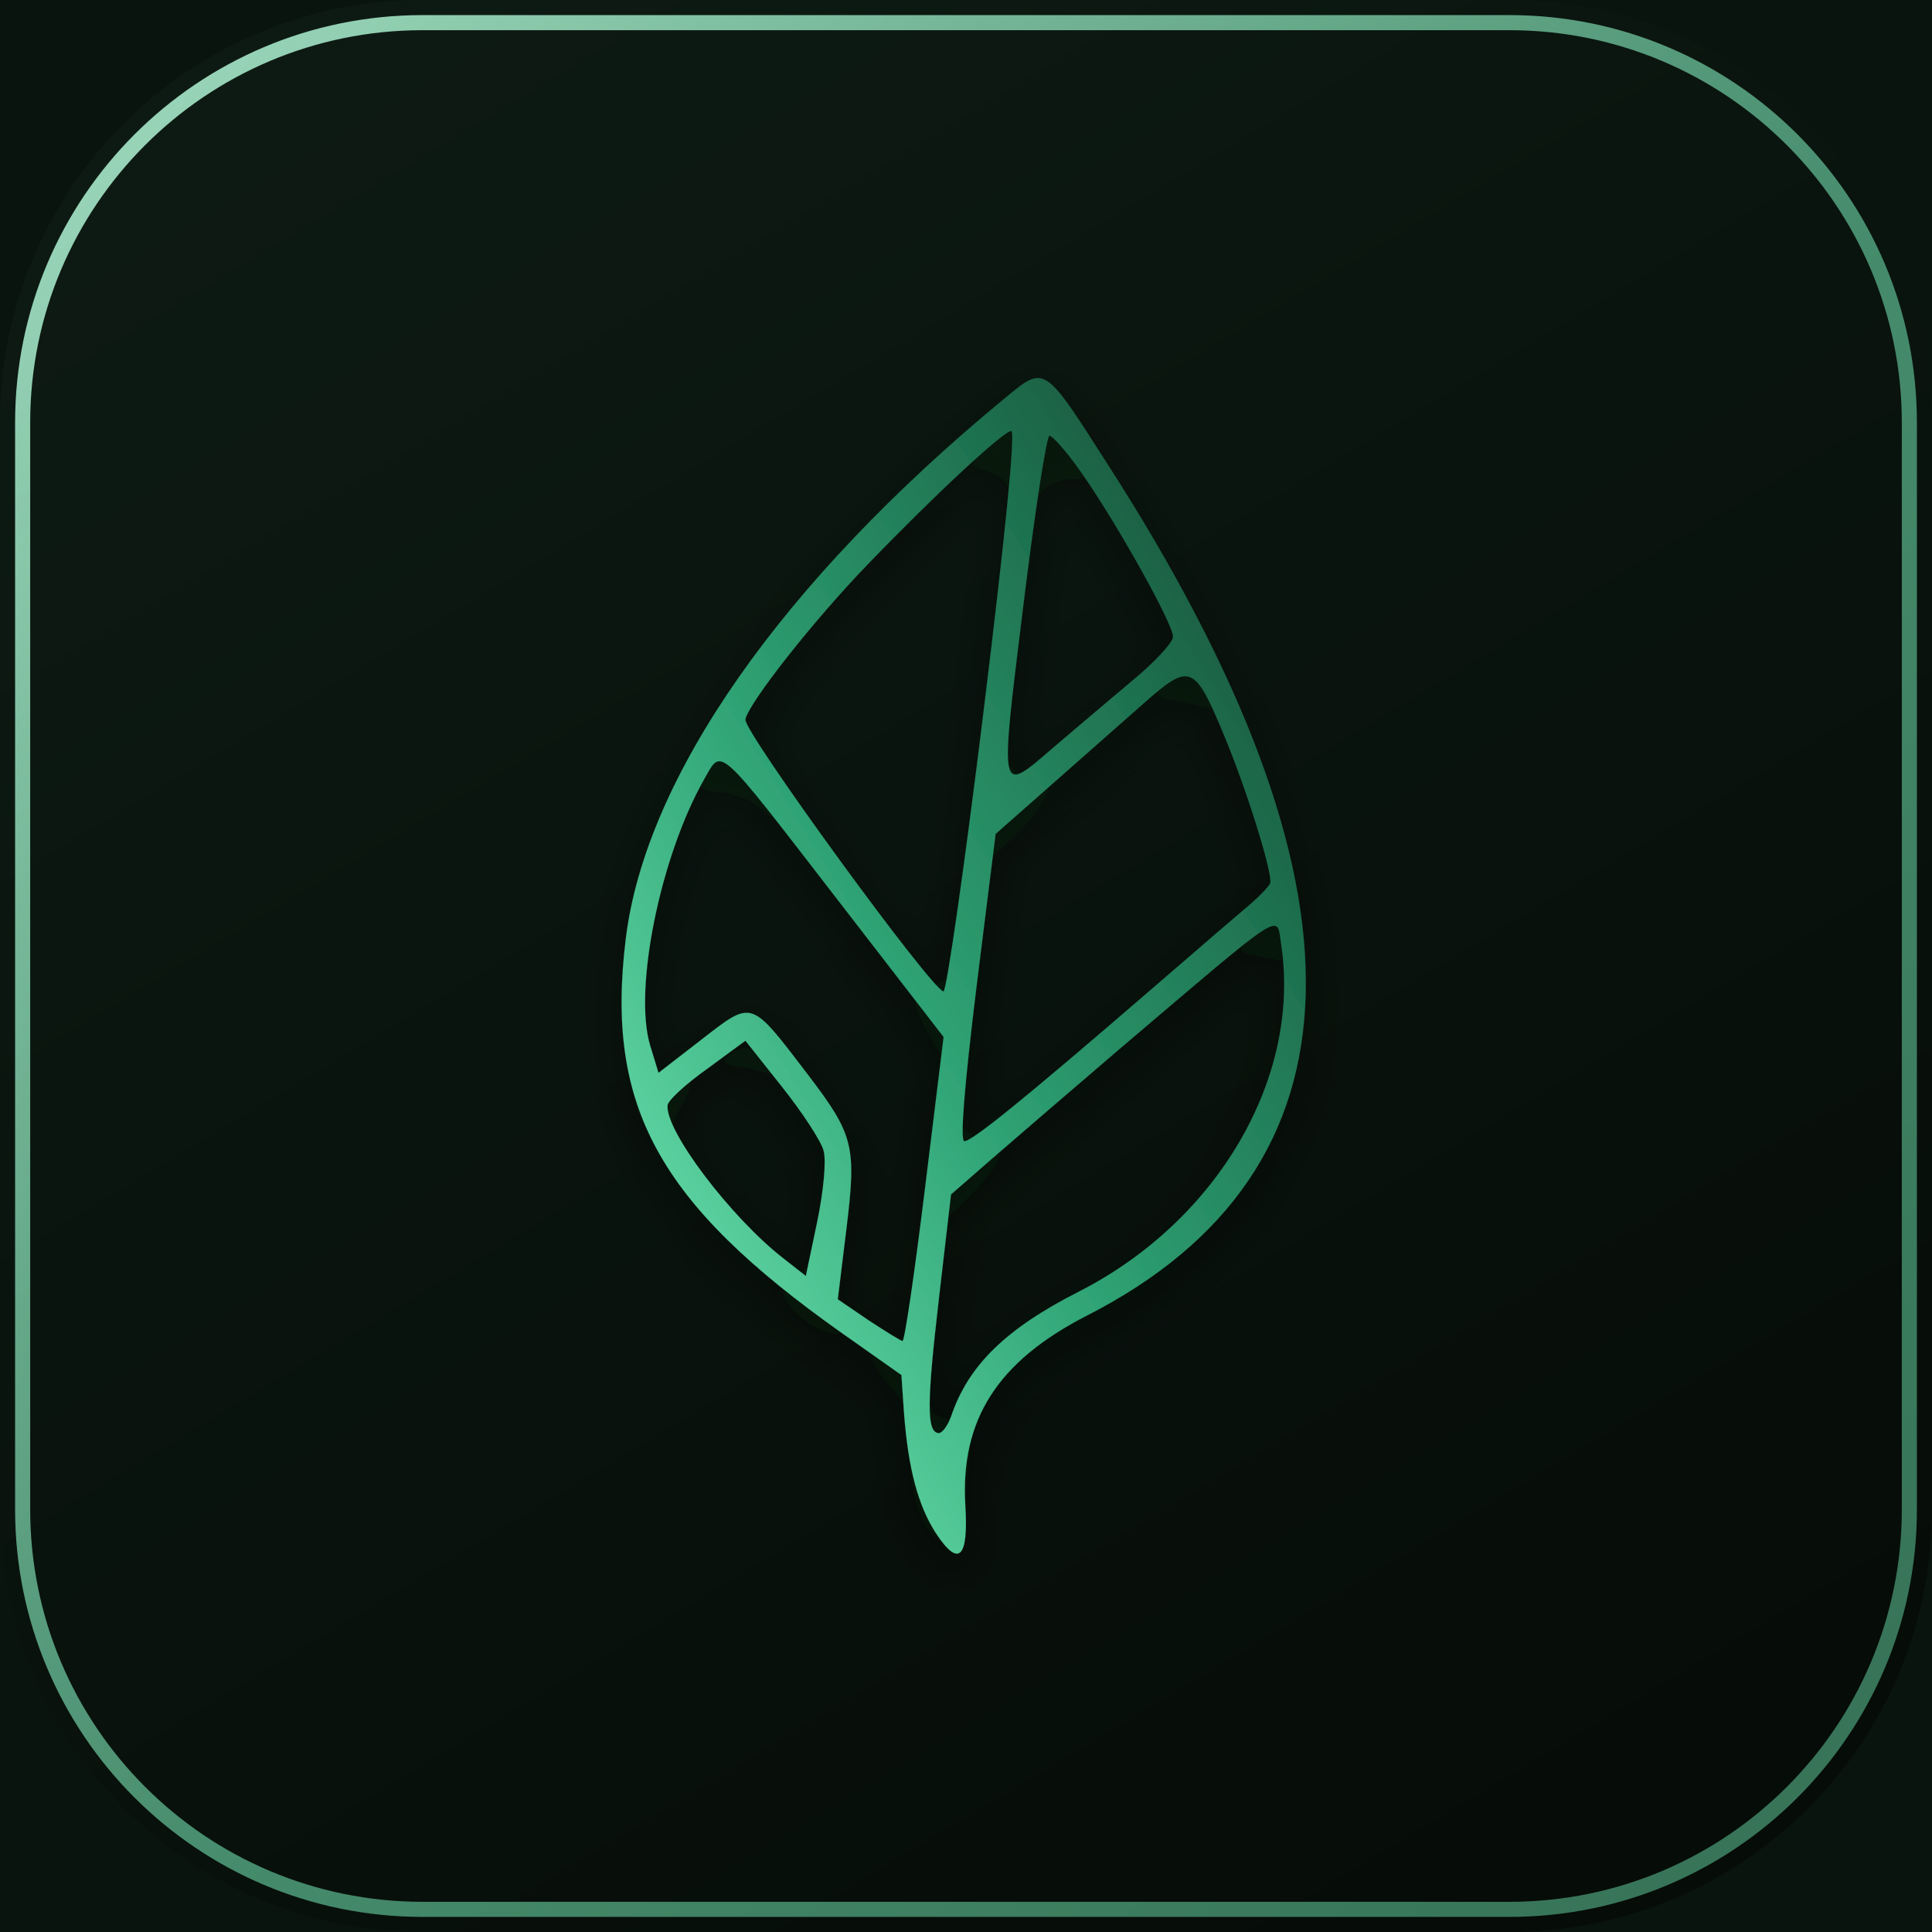
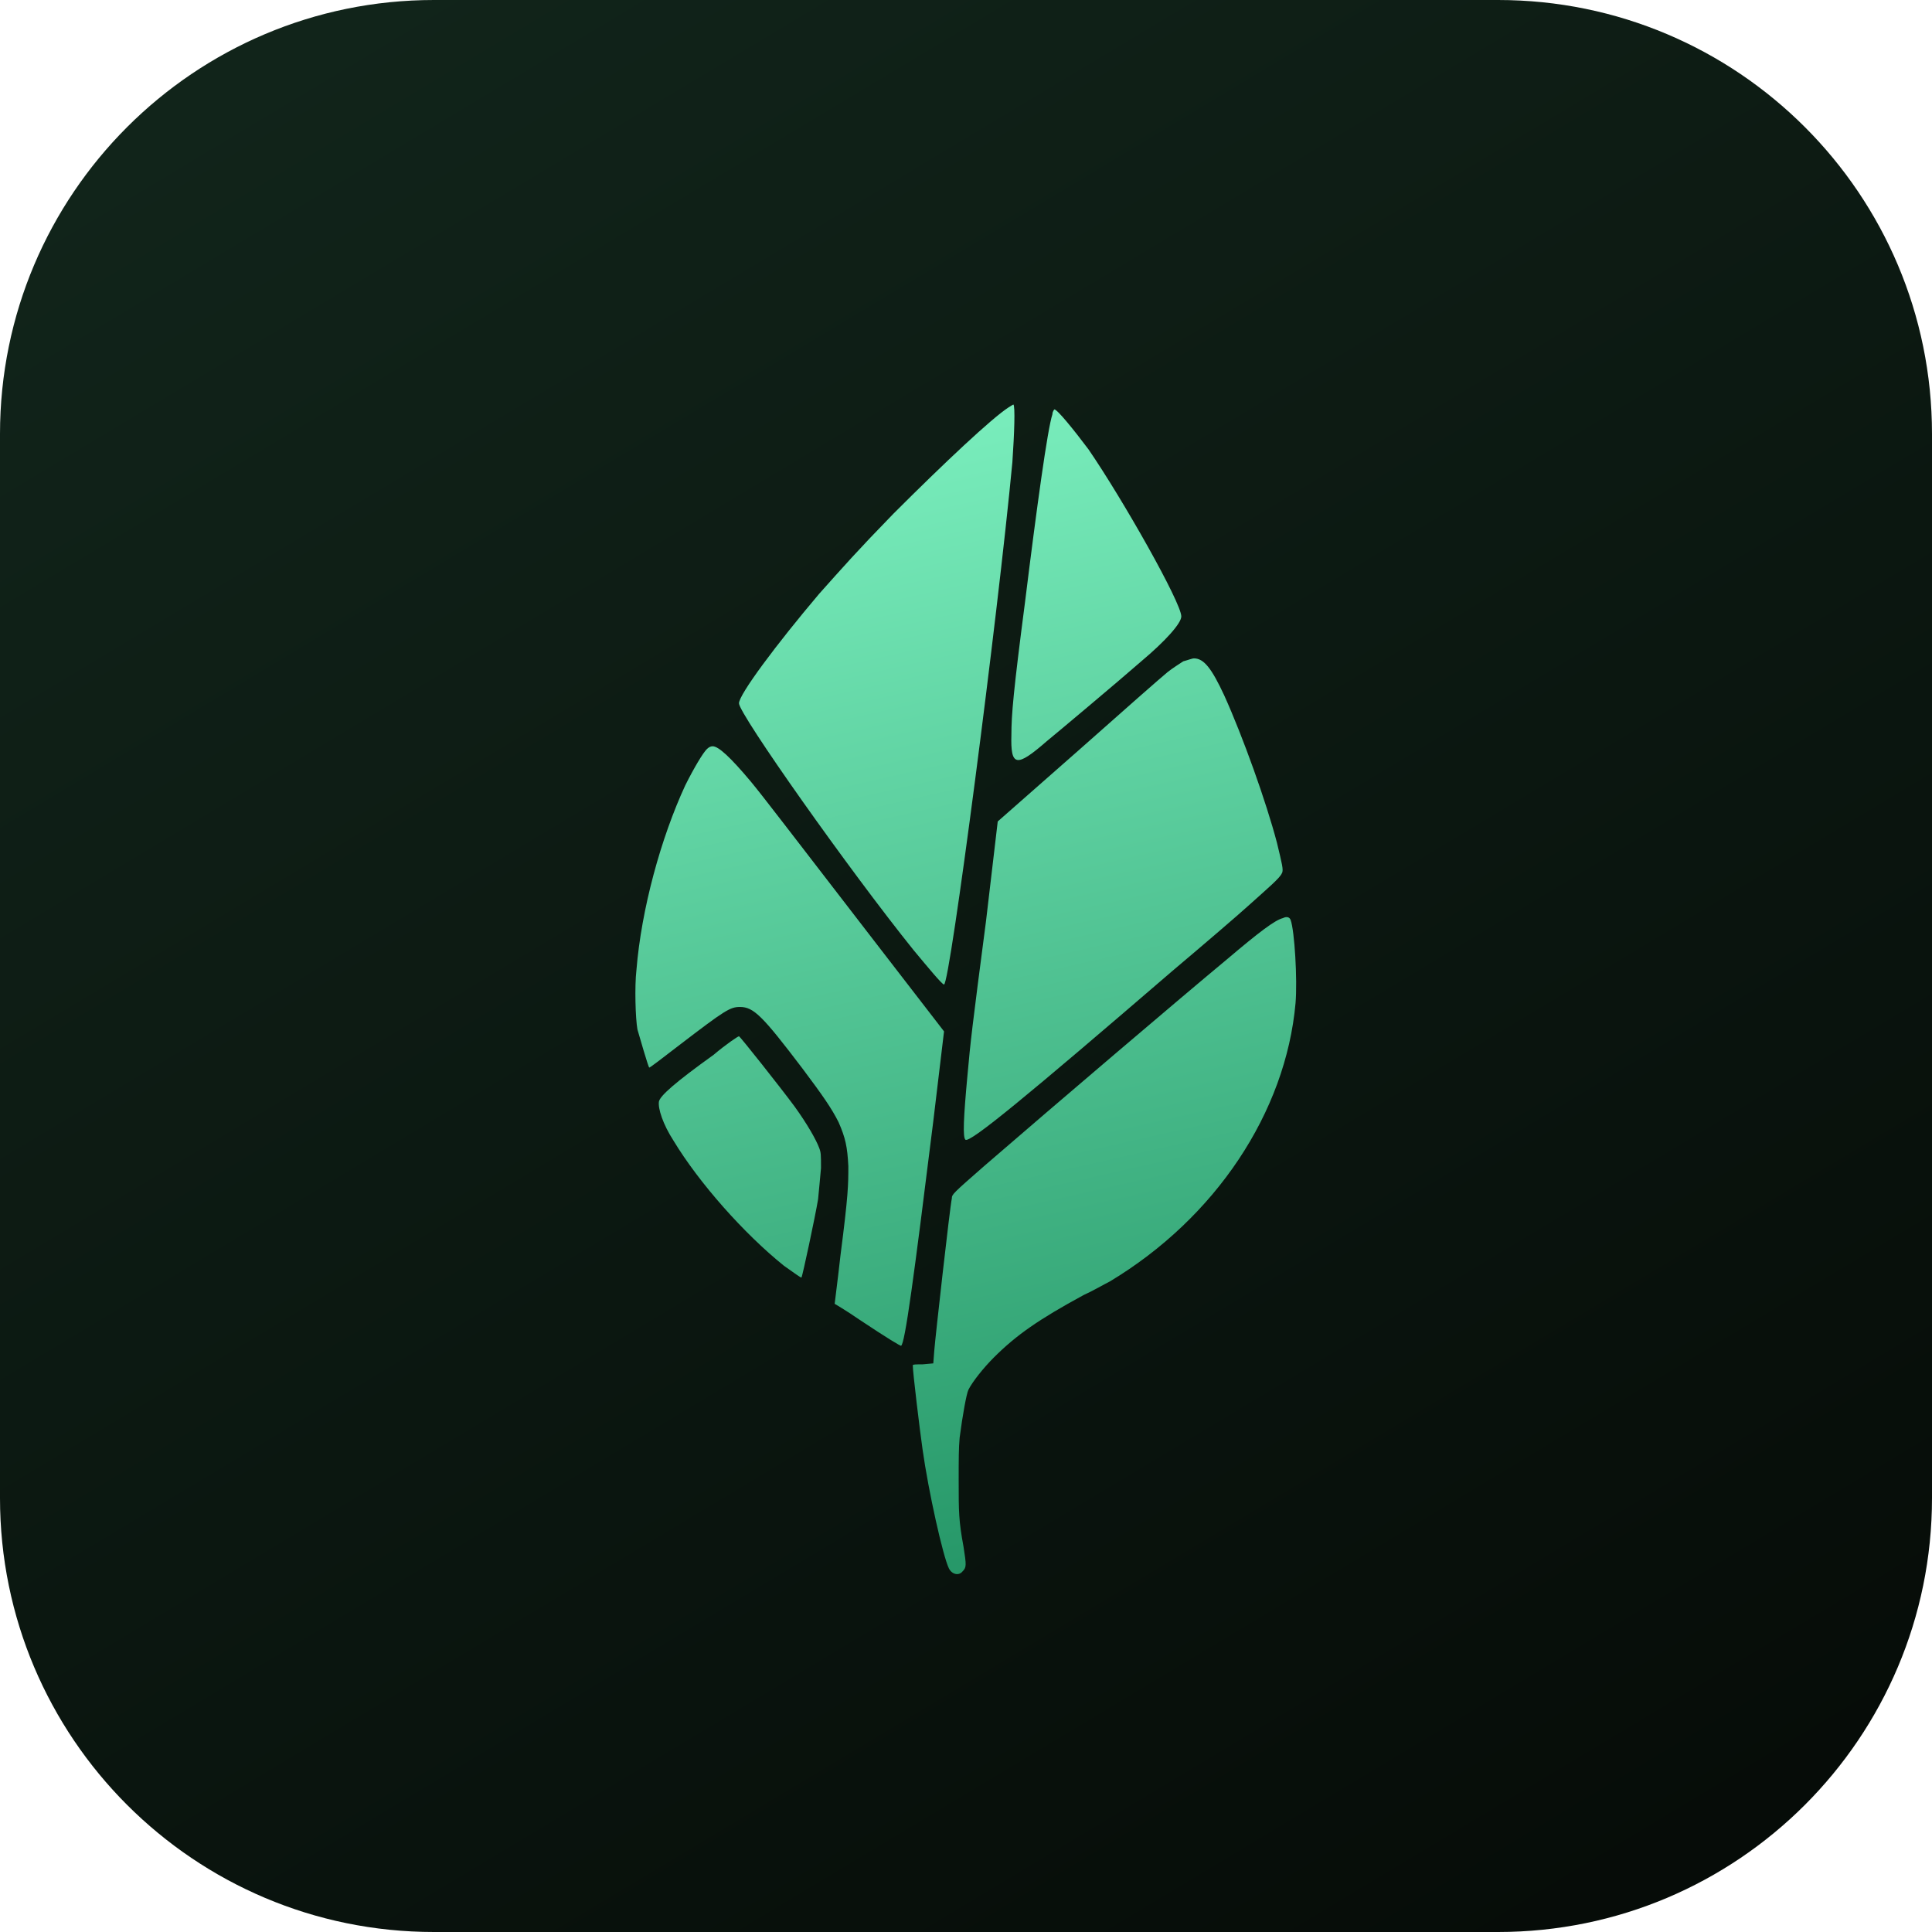
<svg xmlns="http://www.w3.org/2000/svg" viewBox="0 0 512 512">
  <defs>
-     <linearGradient id="bgGrad" x1="20%" y1="0%" x2="80%" y2="100%">
-       <stop offset="0%" stop-color="#0d1a13" />
-       <stop offset="100%" stop-color="#060c08" />
+     <linearGradient id="mokuIconFullLeaf" gradientUnits="userSpaceOnUse" x1="887" y1="1591" x2="1158" y2="393">
+       <stop offset="0" stop-color="#7cf0bf" />
+       <stop offset="1" stop-color="#249566" />
    </linearGradient>
-     <linearGradient id="leafGloss" x1="15%" y1="5%" x2="85%" y2="100%">
-       <stop offset="0%" stop-color="#6fe6b3" />
-       <stop offset="42%" stop-color="#2fa374" />
-       <stop offset="100%" stop-color="#124a33" />
-     </linearGradient>
-     <radialGradient id="leafHighlight" cx="32%" cy="20%" r="60%">
-       <stop offset="0%" stop-color="#ffffff" stop-opacity="0.65" />
-       <stop offset="40%" stop-color="#ffffff" stop-opacity="0.16" />
-       <stop offset="100%" stop-color="#ffffff" stop-opacity="0" />
-     </radialGradient>
-     <linearGradient id="leafRim" x1="0%" y1="0%" x2="100%" y2="100%">
-       <stop offset="0%" stop-color="#bdffdf" stop-opacity="0.9" />
-       <stop offset="100%" stop-color="#0a3324" stop-opacity="0" />
-     </linearGradient>
-     <clipPath id="leafClipIcon">
-       <g transform="translate(254.8,265.1) rotate(7) scale(0.088,-0.088) translate(-5000,-4800)">
-         <path d="M4908 6615 c-597 -629 -935 -1264 -934 -1755 0 -508 195 -778 790         -1098 l194 -104 22 -114 c33 -164 76 -271 140 -347 80 -94 106 -62 77 94 -47         255 43 443 294 613 797 539 714 1392 -250 2551 -230 278 -224 275 -333 160z         m52 -945 c0 -472 -8 -850 -17 -850 -36 0 -693 703 -692 740 2 48 167 321 309         509 175 233 359 451 380 451 13 0 20 -304 20 -850z m183 775 c120 -126 357         -447 356 -482 0 -18 -47 -83 -105 -144 -57 -61 -151 -163 -208 -225 -151 -166         -146 -180 -146 406 0 286 7 520 16 520 9 0 48 -34 87 -75z m541 -750 c86 -150         196 -391 196 -430 0 -8 -25 -42 -55 -75 -31 -33 -149 -163 -264 -290 -339         -374 -480 -520 -501 -520 -13 0 -20 167 -20 465 l1 465 151 170 c83 94 193         217 244 275 122 138 137 135 248 -60z m-1098 -633 l374 -378 0 -462 c0 -254         -5 -462 -11 -462 -6 0 -55 23 -110 50 l-99 51 0 208 c0 259 -11 288 -176 457         -196 200 -188 199 -326 62 l-117 -116 -35 79 c-71 161 -39 569 64 816 42 100         20 116 436 -305z m1349 23 c109 -390 -87 -848 -475 -1111 -207 -139 -305 -262         -338 -420 -7 -31 -21 -56 -32 -56 -36 -1 -46 86 -48 405 l-2 313 123 137 c68         75 214 236 325 357 454 493 421 466 447 375z m-1292 -785 c12 -29 15 -118 7         -215 l-14 -166 -73 44 c-174 104 -403 341 -403 416 0 15 47 70 105 123 l104         98 127 -125 c70 -69 136 -147 147 -175z" />
-       </g>
-     </clipPath>
-     <filter id="leafShadowIcon" x="-60%" y="-60%" width="220%" height="220%">
-       <feDropShadow dx="0" dy="5" stdDeviation="6" flood-color="#02120b" flood-opacity="0.45" />
-     </filter>
-     <linearGradient id="cardOutline" x1="0%" y1="0%" x2="100%" y2="100%">
-       <stop offset="0%" stop-color="#bdffdf" stop-opacity="0.85" />
-       <stop offset="55%" stop-color="#5fbf94" stop-opacity="0.7" />
-       <stop offset="100%" stop-color="#4fa77e" stop-opacity="0.65" />
+     <linearGradient id="mokuIconFullGround" x1="0.2" y1="0" x2="0.8" y2="1">
+       <stop offset="0" stop-color="#11241a" />
+       <stop offset="1" stop-color="#060c08" />
    </linearGradient>
  </defs>
-   <rect width="512" height="512" fill="#0a140f" />
-   <rect width="512" height="512" rx="112" ry="112" fill="url(#bgGrad)" />
-   <rect x="6" y="6" width="500" height="500" rx="106" ry="106" fill="none" stroke="url(#cardOutline)" stroke-width="4" />
-   <g filter="url(#leafShadowIcon)">
-     <g transform="translate(254.8,265.1) rotate(7) scale(0.088,-0.088) translate(-5000,-4800)" fill="url(#leafGloss)" stroke="none">
-       <path d="M4908 6615 c-597 -629 -935 -1264 -934 -1755 0 -508 195 -778 790       -1098 l194 -104 22 -114 c33 -164 76 -271 140 -347 80 -94 106 -62 77 94 -47       255 43 443 294 613 797 539 714 1392 -250 2551 -230 278 -224 275 -333 160z       m52 -945 c0 -472 -8 -850 -17 -850 -36 0 -693 703 -692 740 2 48 167 321 309       509 175 233 359 451 380 451 13 0 20 -304 20 -850z m183 775 c120 -126 357       -447 356 -482 0 -18 -47 -83 -105 -144 -57 -61 -151 -163 -208 -225 -151 -166       -146 -180 -146 406 0 286 7 520 16 520 9 0 48 -34 87 -75z m541 -750 c86 -150       196 -391 196 -430 0 -8 -25 -42 -55 -75 -31 -33 -149 -163 -264 -290 -339       -374 -480 -520 -501 -520 -13 0 -20 167 -20 465 l1 465 151 170 c83 94 193       217 244 275 122 138 137 135 248 -60z m-1098 -633 l374 -378 0 -462 c0 -254       -5 -462 -11 -462 -6 0 -55 23 -110 50 l-99 51 0 208 c0 259 -11 288 -176 457       -196 200 -188 199 -326 62 l-117 -116 -35 79 c-71 161 -39 569 64 816 42 100       20 116 436 -305z m1349 23 c109 -390 -87 -848 -475 -1111 -207 -139 -305 -262       -338 -420 -7 -31 -21 -56 -32 -56 -36 -1 -46 86 -48 405 l-2 313 123 137 c68       75 214 236 325 357 454 493 421 466 447 375z m-1292 -785 c12 -29 15 -118 7       -215 l-14 -166 -73 44 c-174 104 -403 341 -403 416 0 15 47 70 105 123 l104       98 127 -125 c70 -69 136 -147 147 -175z" />
-     </g>
+   <rect width="512" height="512" rx="115" fill="url(#mokuIconFullGround)" />
+   <g transform="translate(-8.587,-11.055) scale(0.258765) translate(0,2048) scale(1,-1)">
+     <path fill="url(#mokuIconFullLeaf)" d="M1066 1588 c-17 -11 -65 -56 -118 -109 -37 -38 -51 -54 -76 -82 -44 -52 -82 -103 -82 -112 0 -11 113 -171 179 -253 15 -18 29 -35 31 -35 6 0 55 376 70 535 2 29 3 58 1 59 0 0 -2 -1 -5 -3z M1111 1581 c-5 -15 -16 -95 -28 -192 -12 -92 -14 -116 -14 -136 -1 -33 5 -34 36 -7 11 9 73 61 97 82 25 21 41 39 41 46 0 14 -60 120 -95 171 -15 20 -32 41 -35 41 0 0 -2 -2 -2 -5z M1245 1328 c-3 -2 -11 -7 -16 -11 -5 -4 -46 -40 -91 -80 l-83 -73 -12 -102 c-14 -107 -16 -124 -19 -158 -4 -43 -5 -64 -2 -66 5 -3 61 43 212 173 32 27 67 57 78 67 20 18 32 28 34 33 2 3 0 10 -5 31 -11 42 -35 109 -54 151 -13 28 -21 38 -31 38 -2 0 -7 -2 -11 -3z M757 1238 c-4 -4 -13 -19 -22 -37 -25 -54 -45 -127 -50 -189 -2 -17 -1 -50 1 -61 2 -7 11 -38 12 -39 0 -1 14 10 31 23 47 36 52 39 62 39 14 0 23 -9 64 -63 21 -28 30 -41 37 -55 7 -16 9 -25 10 -45 0 -19 0 -29 -8 -91 -3 -27 -6 -49 -6 -50 0 0 12 -7 25 -16 30 -20 42 -27 43 -27 4 2 13 69 33 230 l11 92 -71 92 c-91 118 -113 147 -127 164 -21 25 -33 36 -39 36 -2 0 -4 -1 -6 -3z M1347 1065 c-8 -2 -24 -14 -57 -42 -47 -39 -175 -148 -249 -212 -32 -28 -33 -29 -33 -33 -2 -9 -17 -143 -18 -156 l-1 -13 -11 -1 c-7 0 -10 0 -10 -1 0 -7 7 -65 10 -86 6 -43 21 -110 27 -122 3 -6 10 -8 14 -3 4 4 4 6 1 25 -5 27 -5 36 -5 68 0 22 0 33 1 44 3 23 7 45 9 49 4 8 15 22 26 33 23 23 46 39 92 64 9 4 21 11 27 14 108 65 180 173 190 285 2 24 -1 74 -5 85 -1 3 -4 4 -8 2z M764 925 c-39 -28 -55 -42 -56 -48 -1 -7 4 -23 15 -40 26 -43 72 -95 113 -128 10 -7 18 -13 18 -12 1 1 14 62 17 80 1 9 2 22 3 32 0 14 0 16 -2 21 -3 8 -12 24 -25 42 -14 19 -56 72 -57 72 -1 0 -13 -8 -26 -19z" />
  </g>
-   <g clip-path="url(#leafClipIcon)">
-     <g transform="translate(254.8,265.1) rotate(7) scale(0.088,-0.088) translate(-5000,-4800)" fill="none" stroke="url(#leafRim)" stroke-width="66">
-       <path d="M4908 6615 c-597 -629 -935 -1264 -934 -1755 0 -508 195 -778 790       -1098 l194 -104 22 -114 c33 -164 76 -271 140 -347 80 -94 106 -62 77 94 -47       255 43 443 294 613 797 539 714 1392 -250 2551 -230 278 -224 275 -333 160z" />
-     </g>
-   </g>
-   <rect x="0" y="0" width="512" height="512" fill="url(#leafHighlight)" clip-path="url(#leafClipIcon)" />
</svg>
